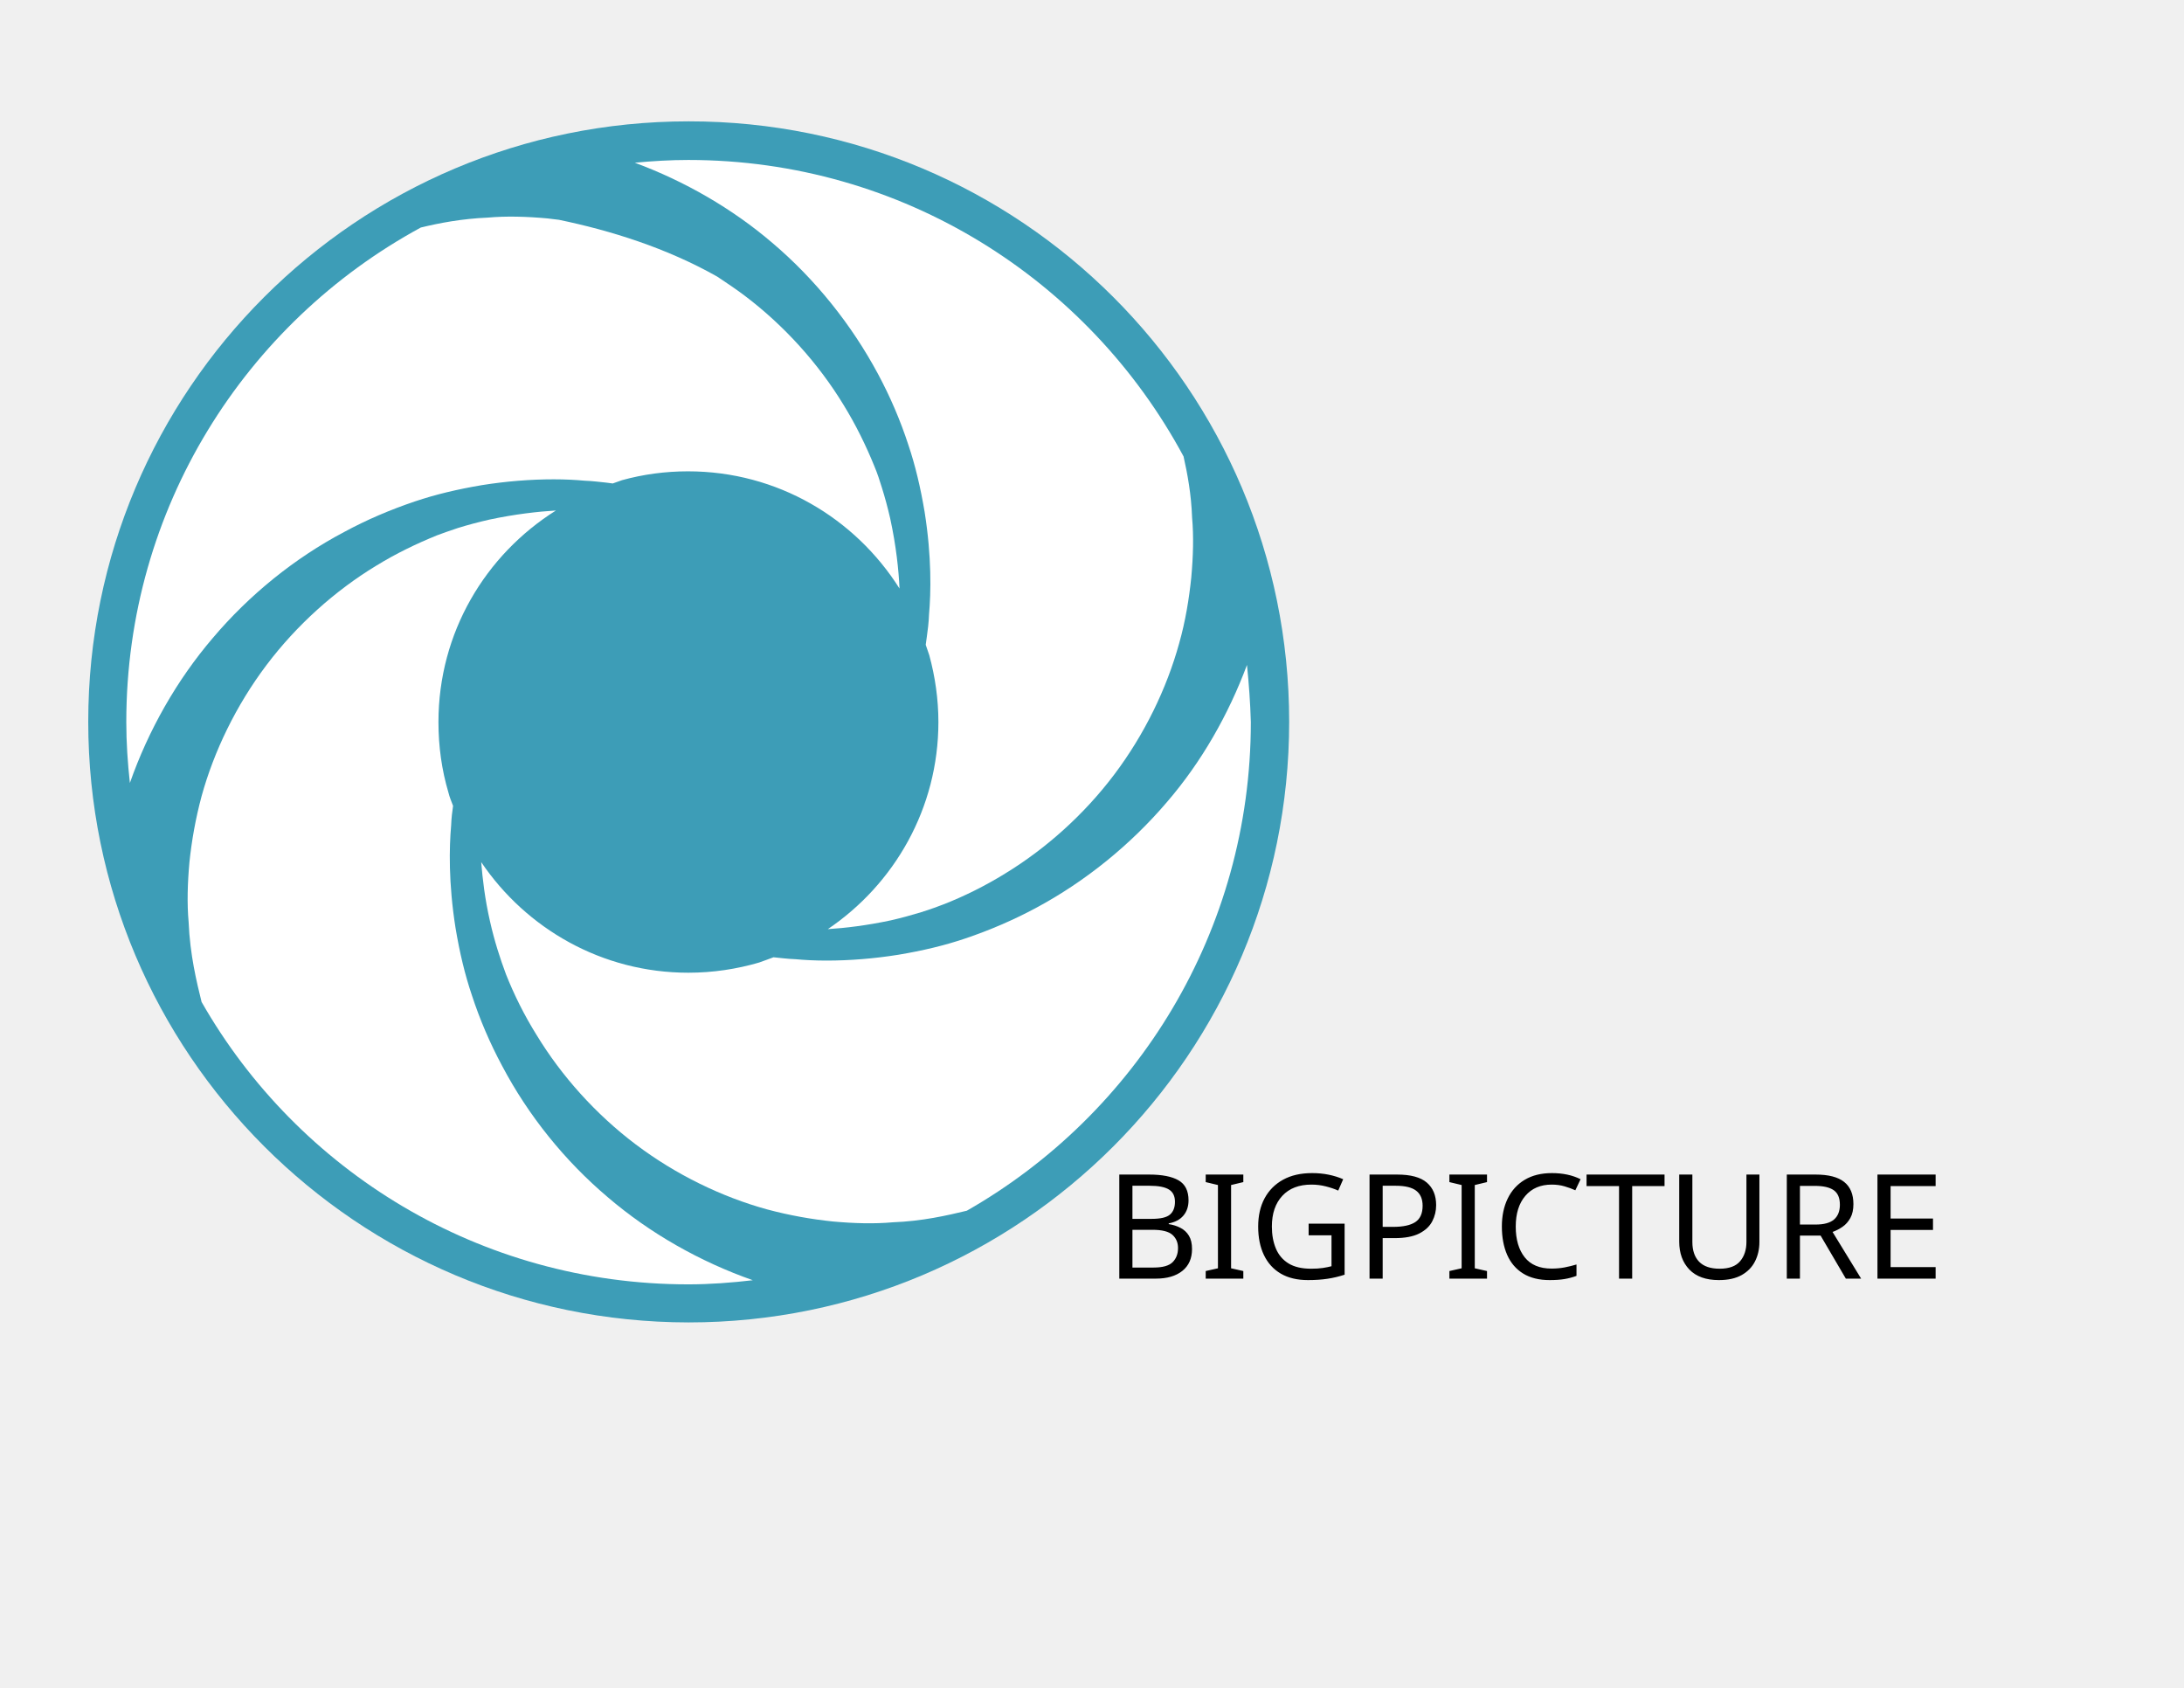
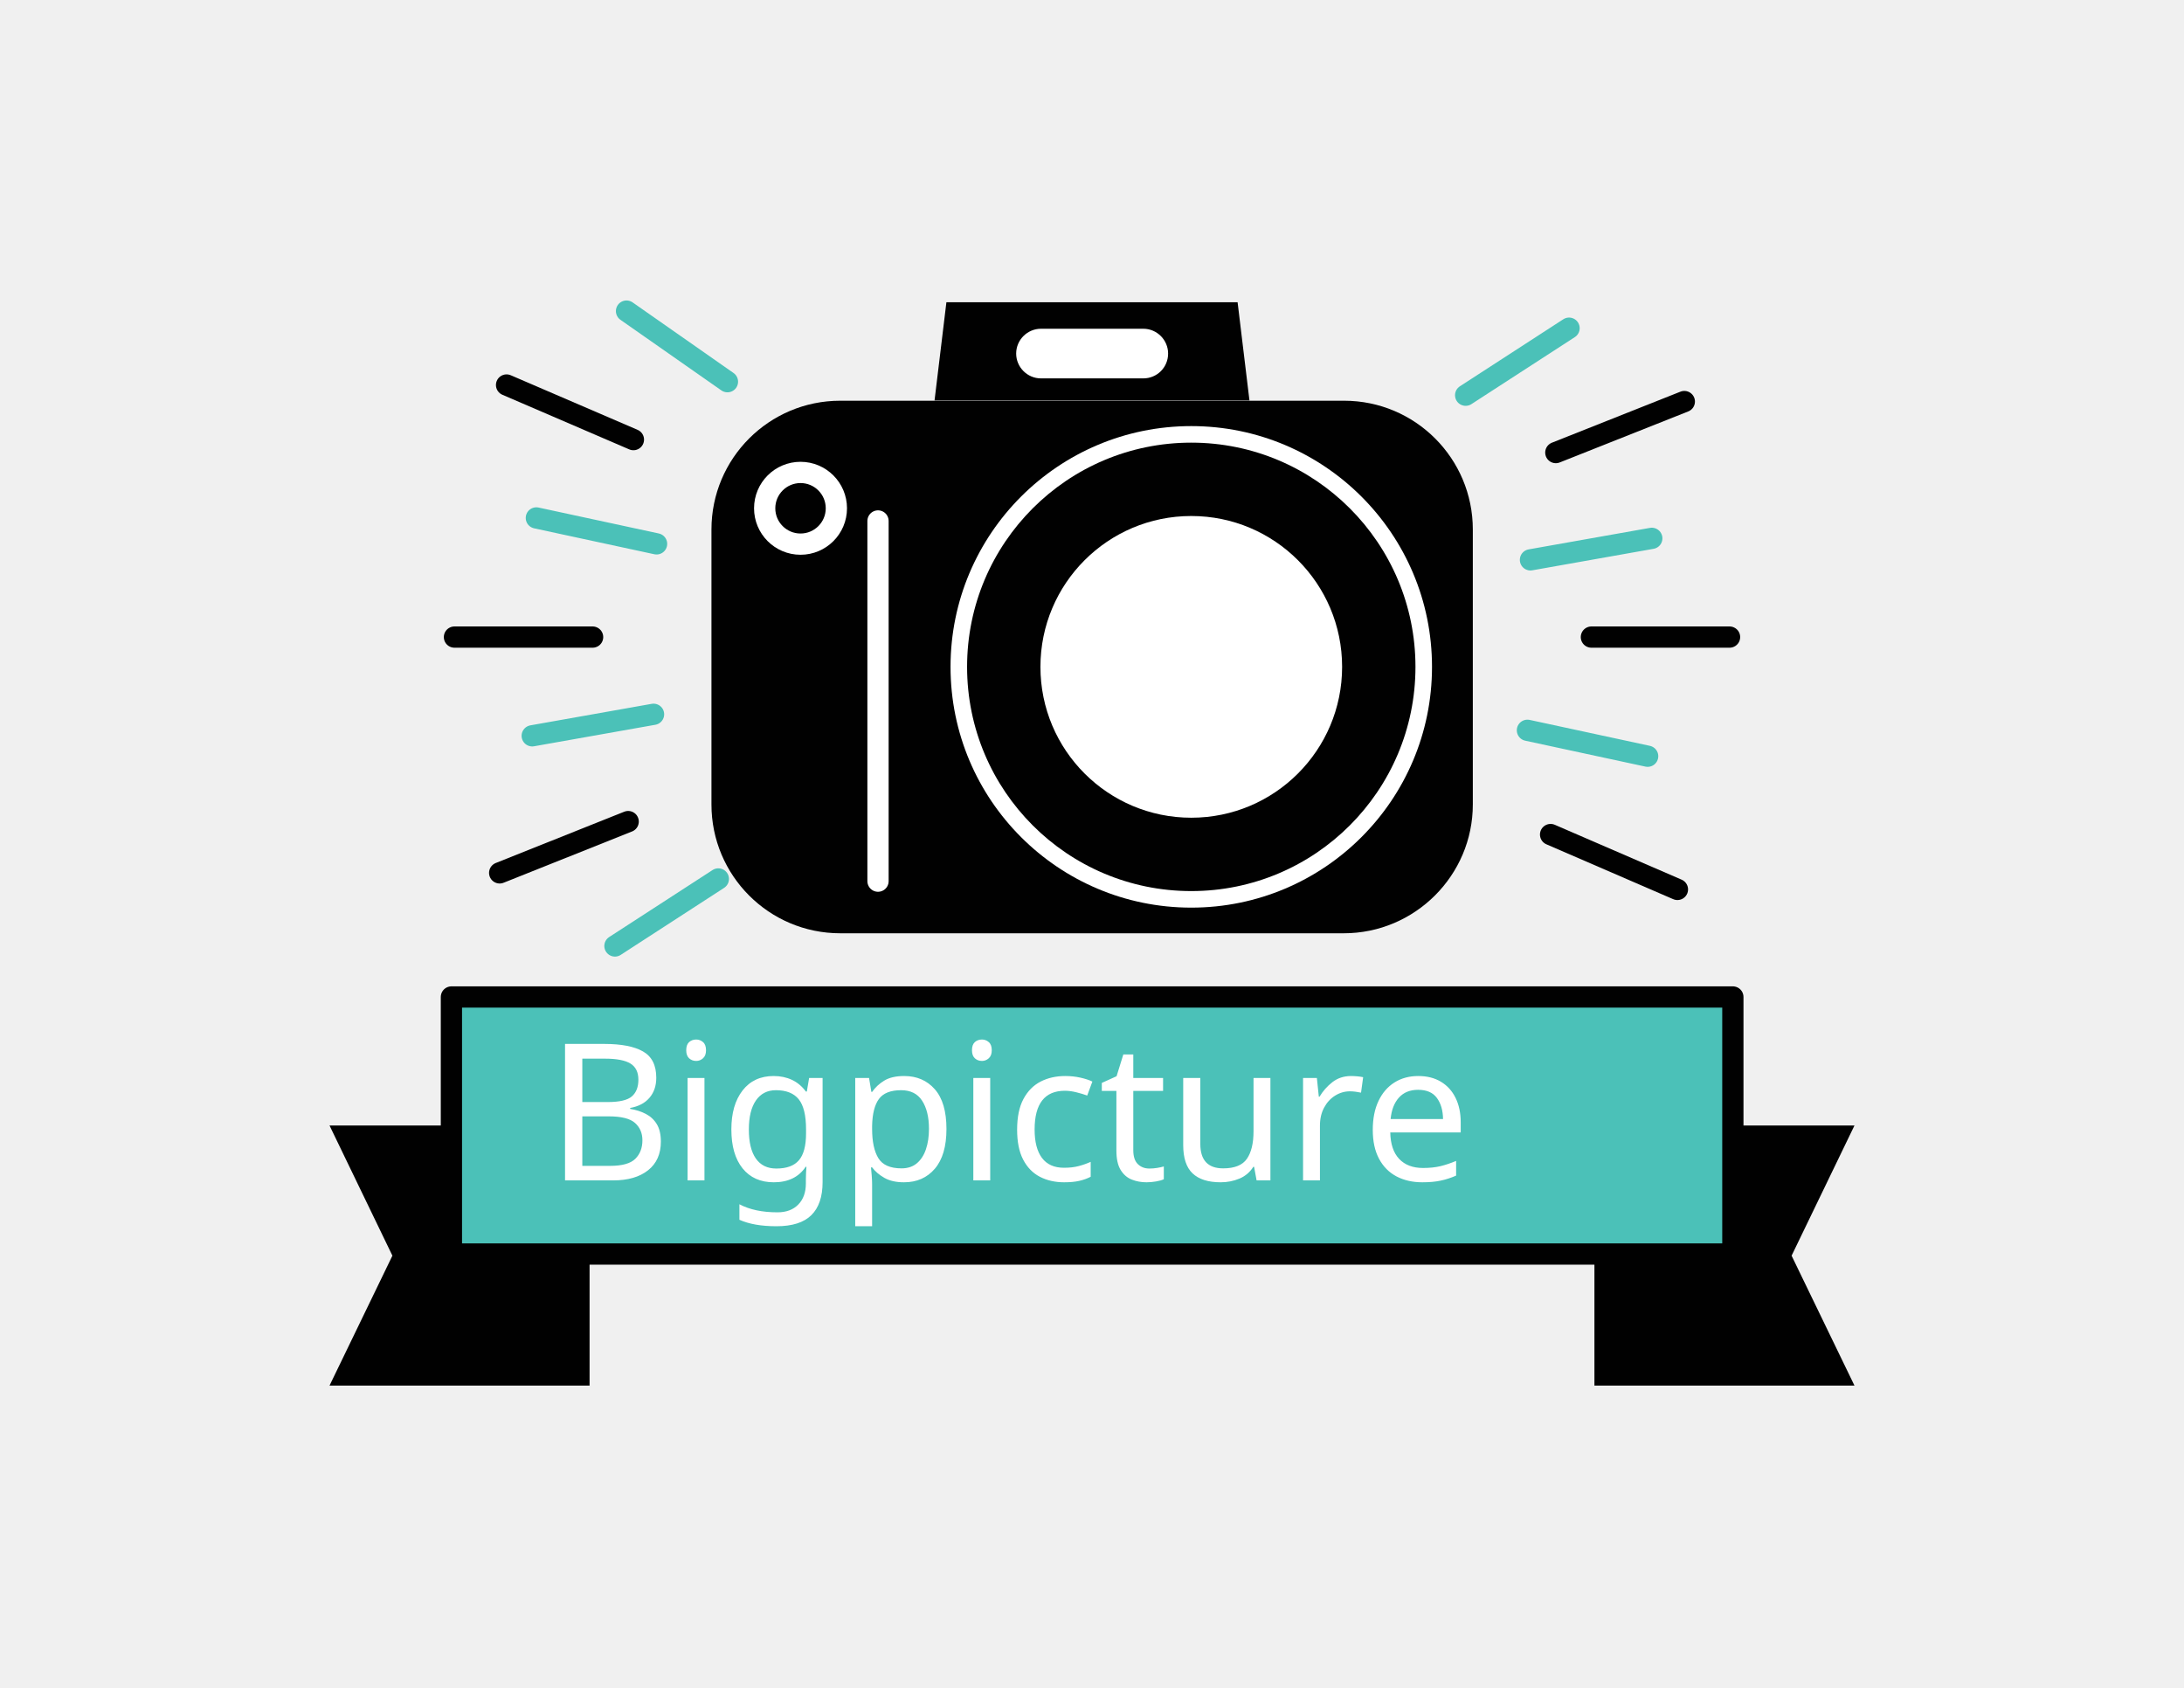
<svg xmlns="http://www.w3.org/2000/svg" version="1.1" id="Layer_1" x="0px" y="0px" viewBox="0 0 792 612" style="enable-background:new 0 0 792 612;" xml:space="preserve">
  <style type="text/css">
- 	.st0{fill:#3D9DB7;}
- 	.st1{fill:#FFFFFF;}
- 	.st2{font-family:'LaoMN-Bold';}
- 	.st3{font-size:52.852px;}
+ 	.st0{fill:#010101;}
+ 	.st1{fill:#4BC1B8;stroke:#010101;stroke-width:7.704;stroke-linecap:round;stroke-linejoin:round;stroke-miterlimit:10;}
+ 	.st2{fill:#FFFFFF;}
+ 	.st3{font-family:'Krungthep';}
+ 	.st4{font-size:69.301px;}
+ 	.st5{fill:none;stroke:#FFFFFF;stroke-width:7.704;stroke-linecap:round;stroke-linejoin:round;stroke-miterlimit:10;}
+ 	.st6{fill:none;stroke:#010101;stroke-width:7.704;stroke-linecap:round;stroke-linejoin:round;stroke-miterlimit:10;}
+ 	.st7{fill:none;stroke:#4BC1B8;stroke-width:7.704;stroke-linecap:round;stroke-linejoin:round;stroke-miterlimit:10;}
</style>
  <g>
-     <path class="st0" d="M467.5,261.7c0,120.3-97.5,217.8-217.8,217.8C129.5,479.4,32,381.9,32,261.7c0-120.3,97.5-217.7,217.7-217.7   C370,43.9,467.5,141.4,467.5,261.7z" />
    <g>
-       <path class="st1" d="M318.4,135.6c4.4,8.2,8.1,16.8,11,25.7c2.5,7.4,4.4,15.4,5.9,24.3c2.6,16.4,2.3,29.3,1.6,37.2    c-0.1,3.1-0.5,5.9-0.8,8.1l-0.4,2.9c0.4,1.3,0.9,2.5,1.3,3.8c2.1,7.7,3.3,15.9,3.3,24.2c0,31.3-16,58.8-40.1,75.1    c6.3-0.4,14-1.3,22.9-3.2c4-0.9,7.8-2,11.5-3.1c0.2-0.1,0.4-0.2,0.6-0.2c2.4-0.8,4.7-1.6,7-2.5c7.4-2.9,14.9-6.6,22.2-11.1    c14.8-9,28.7-21.4,39.7-36c11-14.6,19-31.2,23.5-47.5c2.3-8.1,3.6-16.2,4.4-23.9c0.7-7.7,0.9-15,0.3-21.7    c-0.3-8.5-1.7-16-3.1-22.2C394.8,101.5,327.3,58,249.6,58c-6.5,0-13,0.4-19.4,1c18.1,6.7,35.3,16.6,49.8,29    C295.6,101.2,308.8,117.7,318.4,135.6z" />
-       <path class="st1" d="M124.8,192.9c8.1-4.4,16.8-8.1,25.7-11.1c7.4-2.5,15.4-4.4,24.3-5.9c8.8-1.4,17.6-2.1,26-2.1    c4.2,0,8,0.2,11.2,0.5c3,0.1,5.8,0.5,7.9,0.7l2.3,0.3c1.2-0.4,2.3-0.8,3.4-1.2c7.6-2.1,15.6-3.2,23.9-3.2    c32.4,0,60.6,17,76.7,42.5c-0.3-6.6-1.2-15.4-3.4-25.5c-0.9-3.9-1.9-7.6-3-11.1c-0.8-2.6-1.6-5.1-2.7-7.7c-3-7.4-6.7-15-11.2-22.3    c-9-14.8-21.4-28.7-36-39.7c-3.2-2.4-6.5-4.6-9.8-6.8c-18.4-10.4-38.6-16.7-57.4-20.6c-1.4-0.2-2.8-0.3-4.1-0.5    c-7.7-0.7-15-0.9-21.7-0.3c-9.5,0.4-17.7,2-24.3,3.6C88.9,117.1,45.8,184.4,45.8,261.8c0,7.5,0.5,14.8,1.3,22.1    c6.7-19.1,17-37.3,30.1-52.6C90.4,215.7,106.8,202.4,124.8,192.9z" />
-       <path class="st1" d="M182.1,386.5c-4.4-8.2-8.1-16.8-11-25.7c-2.5-7.4-4.4-15.3-5.9-24.3c-2.6-16.4-2.3-29.3-1.6-37.2    c0.1-2.7,0.4-5.1,0.7-7.1c-0.6-1.6-1.3-3.2-1.7-4.9c-2.4-8.1-3.6-16.6-3.6-25.5c0-32.4,17-60.6,42.6-76.7    c-6.5,0.4-14.7,1.3-24.1,3.3c-4,0.9-7.7,1.9-11.3,3c-1.5,0.5-2.9,1-4.4,1.5c-1.1,0.4-2.2,0.8-3.3,1.2c-7.4,3-14.9,6.6-22.2,11.1    c-14.8,9-28.7,21.4-39.7,36c-11,14.6-19,31.2-23.5,47.5c-2.2,8.2-3.6,16.2-4.4,23.9c-0.7,7.7-0.9,15-0.3,21.7    c0.5,11.9,2.9,21.7,4.7,29C108,424.5,174,465.7,249.6,465.7c7.9,0,15.7-0.6,23.4-1.5c-19.1-6.7-37.3-17-52.6-30.1    C204.8,420.9,191.6,404.5,182.1,386.5z" />
-       <path class="st1" d="M452.2,241.1c-6.7,18-16.5,35.2-29,49.7c-13.2,15.5-29.6,28.8-47.5,38.4c-8.2,4.4-16.8,8.1-25.7,11.1    c-7.4,2.5-15.3,4.4-24.3,5.9c-8.8,1.4-17.6,2.1-26,2.1c-4.2,0-8-0.2-11.2-0.5c-3-0.1-5.8-0.5-8-0.7c-1.7,0.6-3.4,1.3-5.2,1.9    c-8.2,2.4-16.8,3.7-25.7,3.7c-31.3,0-58.8-16-75.1-40.1c0.5,6,1.3,13.2,3.2,21.5c1.6,7.1,3.6,13.3,5.8,19.2    c2.9,7.3,6.6,14.8,11.1,22c9,14.8,21.4,28.7,36,39.7c14.6,11,31.2,19,47.5,23.5c8.2,2.2,16.2,3.6,23.9,4.4    c7.7,0.7,15,0.9,21.7,0.3c10.8-0.4,19.8-2.5,26.9-4.2c61.5-35.1,103-101.3,103-177.2C453.4,254.8,452.9,248,452.2,241.1z" />
+       <polygon class="st0" points="119.5,408.1 213.8,408.1 213.8,502.4 119.5,502.4 142.3,455.3   " />
+       <polygon class="st0" points="672.5,408.1 578.2,408.1 578.2,502.4 672.5,502.4 649.7,455.3   " />
+       <rect x="163.7" y="361.5" class="st1" width="464.7" height="93.2" />
    </g>
-     <text transform="matrix(1 0 0 1 400.7734 463.6211)" class="st2 st3">BIGPICTURE</text>
+     <text transform="matrix(1.0049 0 0 1 198.1533 428.0017)" class="st2 st3 st4">Bigpicture</text>
+     <g>
+       <path class="st0" d="M487.3,338.4H304.7c-25.8,0-46.7-20.9-46.7-46.7V192c0-25.8,20.9-46.7,46.7-46.7h182.7    c25.8,0,46.7,20.9,46.7,46.7v99.7C534.1,317.4,513.1,338.4,487.3,338.4z" />
+       <g>
+         <circle class="st2" cx="432" cy="241.8" r="87.3" />
+         <g>
+           <circle class="st0" cx="432" cy="241.8" r="81.3" />
+           <circle class="st2" cx="432" cy="241.8" r="54.7" />
+         </g>
+       </g>
+       <line class="st5" x1="318.4" y1="188.9" x2="318.4" y2="319.5" />
+       <circle class="st5" cx="290.3" cy="184.3" r="13" />
+       <polygon class="st0" points="448.8,109.6 343.2,109.6 338.9,145.2 453.1,145.2   " />
+       <path class="st2" d="M414.6,137.2h-37.1c-5,0-9-4.1-9-9v0c0-5,4.1-9,9-9h37.1c5,0,9,4.1,9,9v0    C423.6,133.2,419.6,137.2,414.6,137.2z" />
+     </g>
+     <g>
+       <g>
+         <g>
+           <line class="st6" x1="164.8" y1="231" x2="214.9" y2="231" />
+           <line class="st6" x1="577.1" y1="231" x2="627.2" y2="231" />
+         </g>
+       </g>
+       <g>
+         <g>
+           <line class="st6" x1="183.7" y1="139.6" x2="229.7" y2="159.4" />
+           <line class="st6" x1="562.3" y1="302.6" x2="608.3" y2="322.5" />
+         </g>
+         <g>
+           <line class="st6" x1="181.2" y1="316.5" x2="227.8" y2="297.9" />
+           <line class="st6" x1="564.2" y1="164.1" x2="610.8" y2="145.6" />
+         </g>
+       </g>
+       <g>
+         <g>
+           <line class="st7" x1="227.2" y1="112.8" x2="263.8" y2="138.4" />
+         </g>
+         <g>
+           <line class="st7" x1="193" y1="266.8" x2="237" y2="259" />
+           <line class="st7" x1="555" y1="203" x2="599" y2="195.2" />
+         </g>
+       </g>
+       <g>
+         <g>
+           <line class="st7" x1="194.5" y1="187.8" x2="238.1" y2="197.2" />
+           <line class="st7" x1="553.9" y1="264.8" x2="597.5" y2="274.2" />
+         </g>
+         <g>
+           <line class="st7" x1="223" y1="343" x2="260.5" y2="318.7" />
+           <line class="st7" x1="531.5" y1="143.3" x2="569" y2="119" />
+         </g>
+       </g>
+     </g>
  </g>
</svg>
